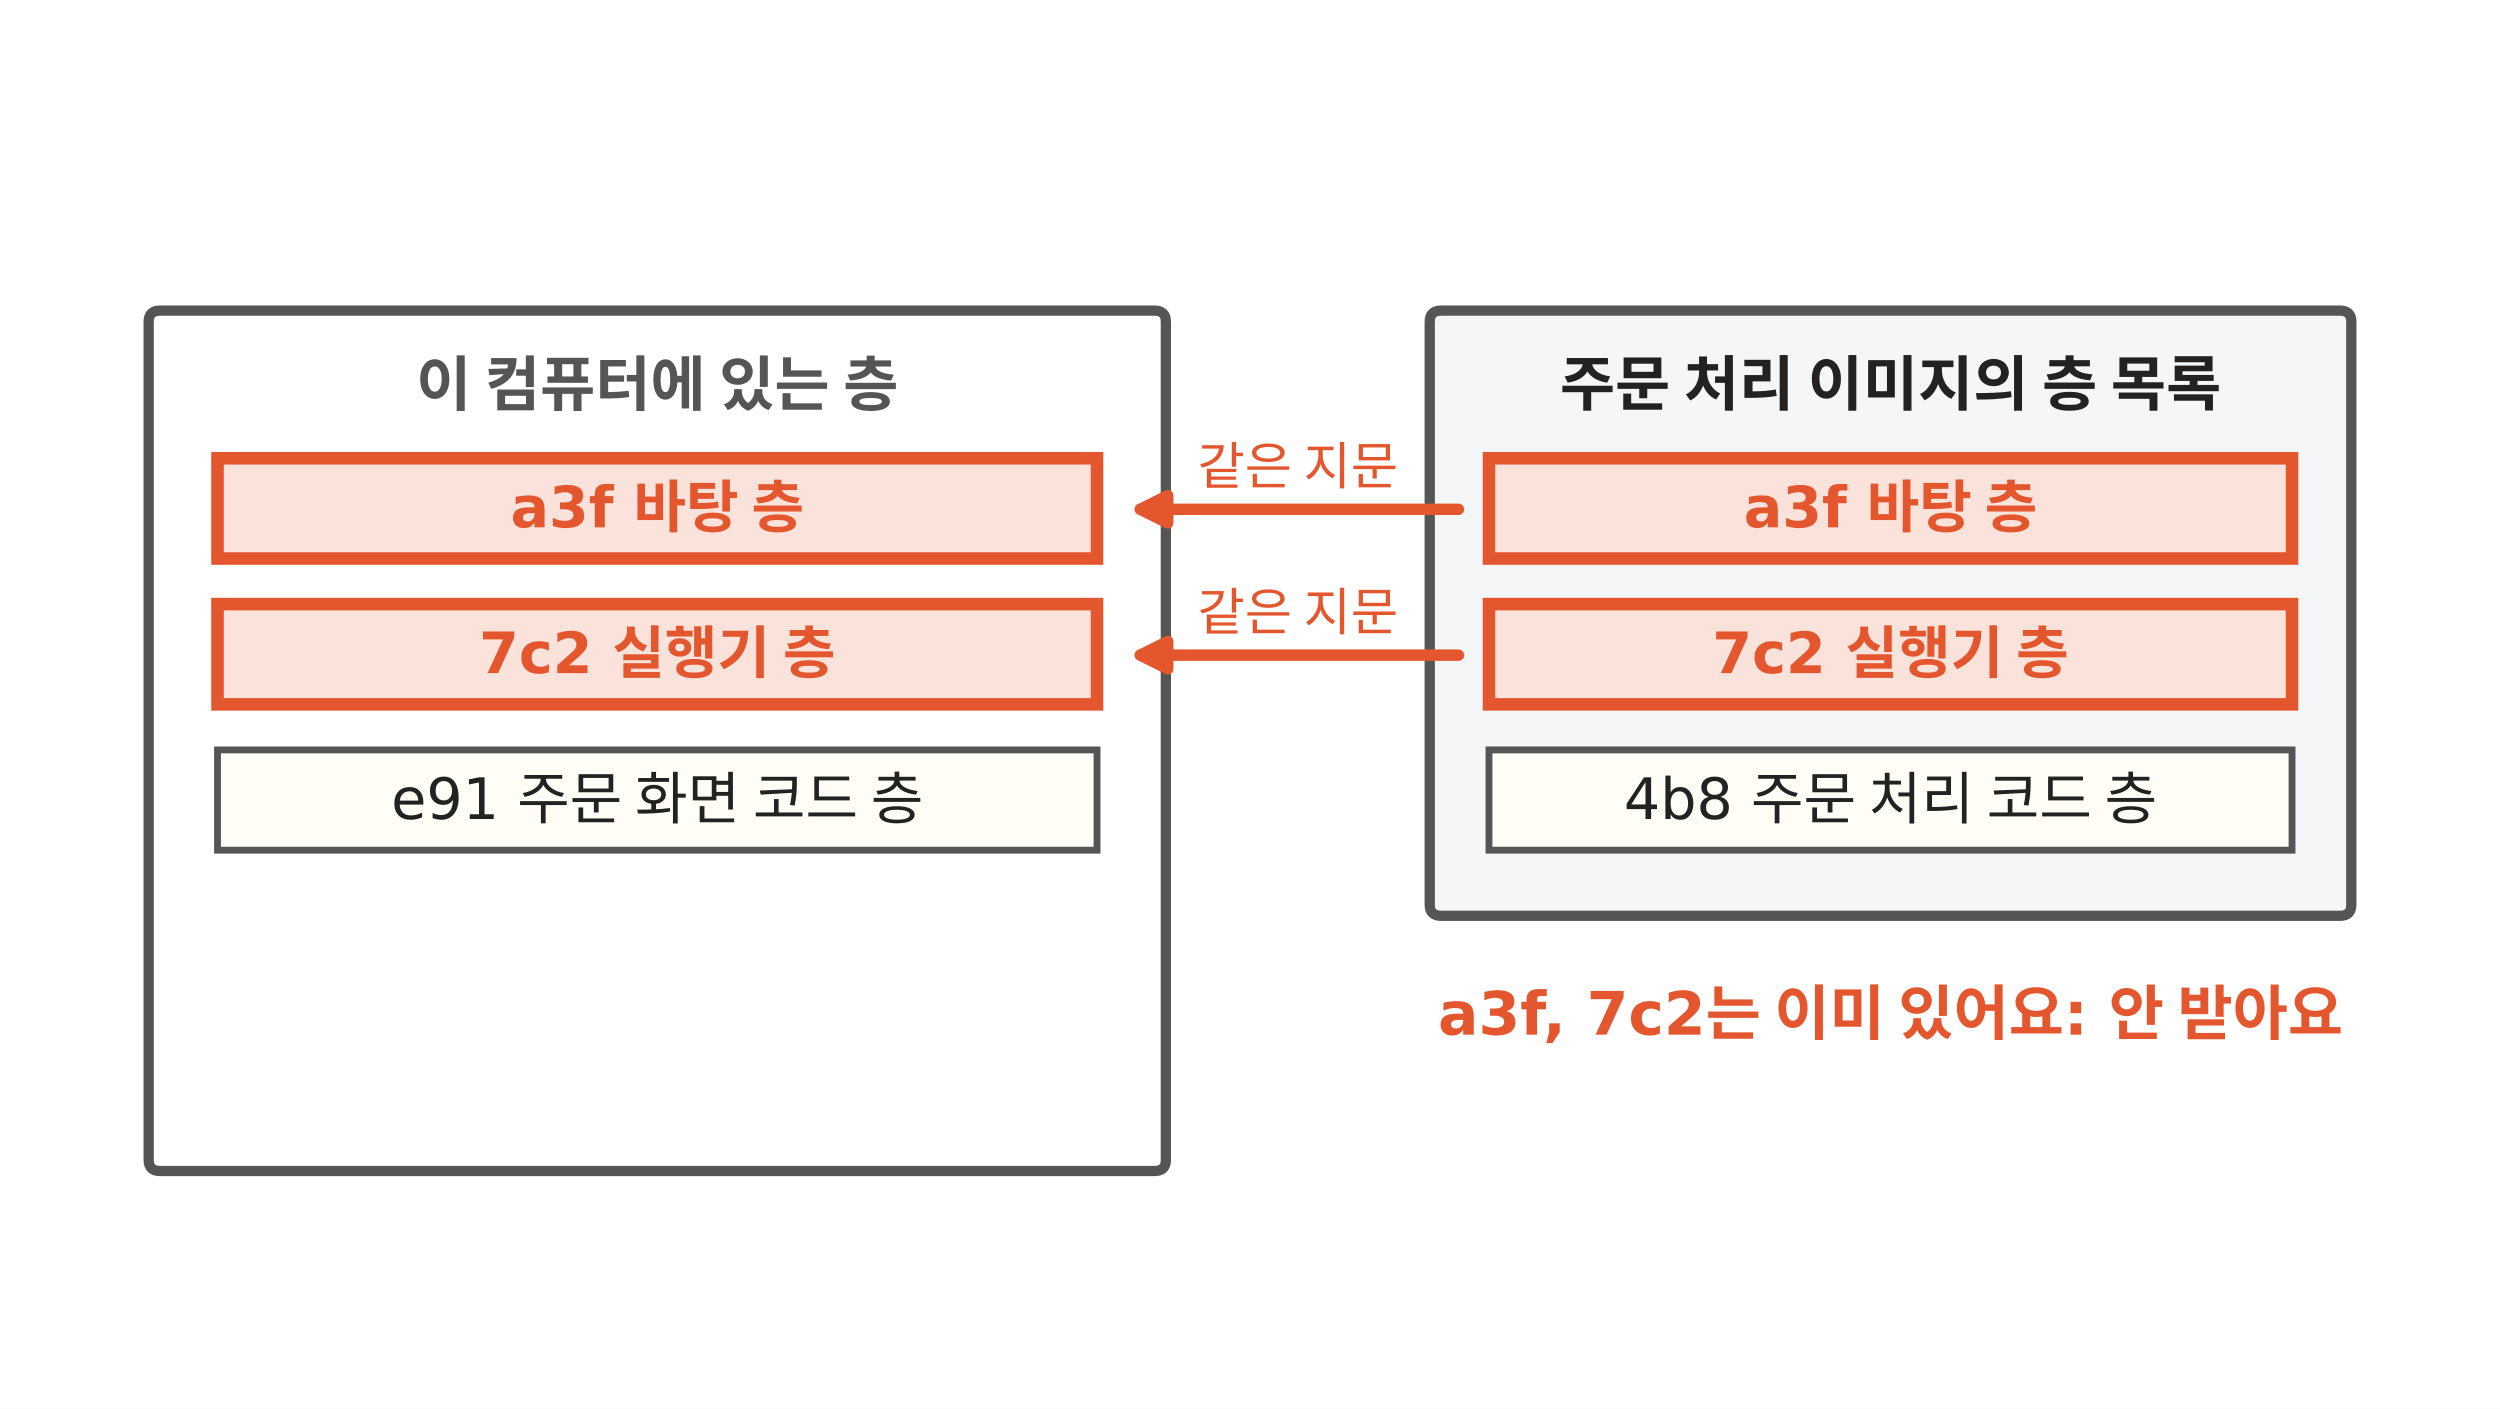
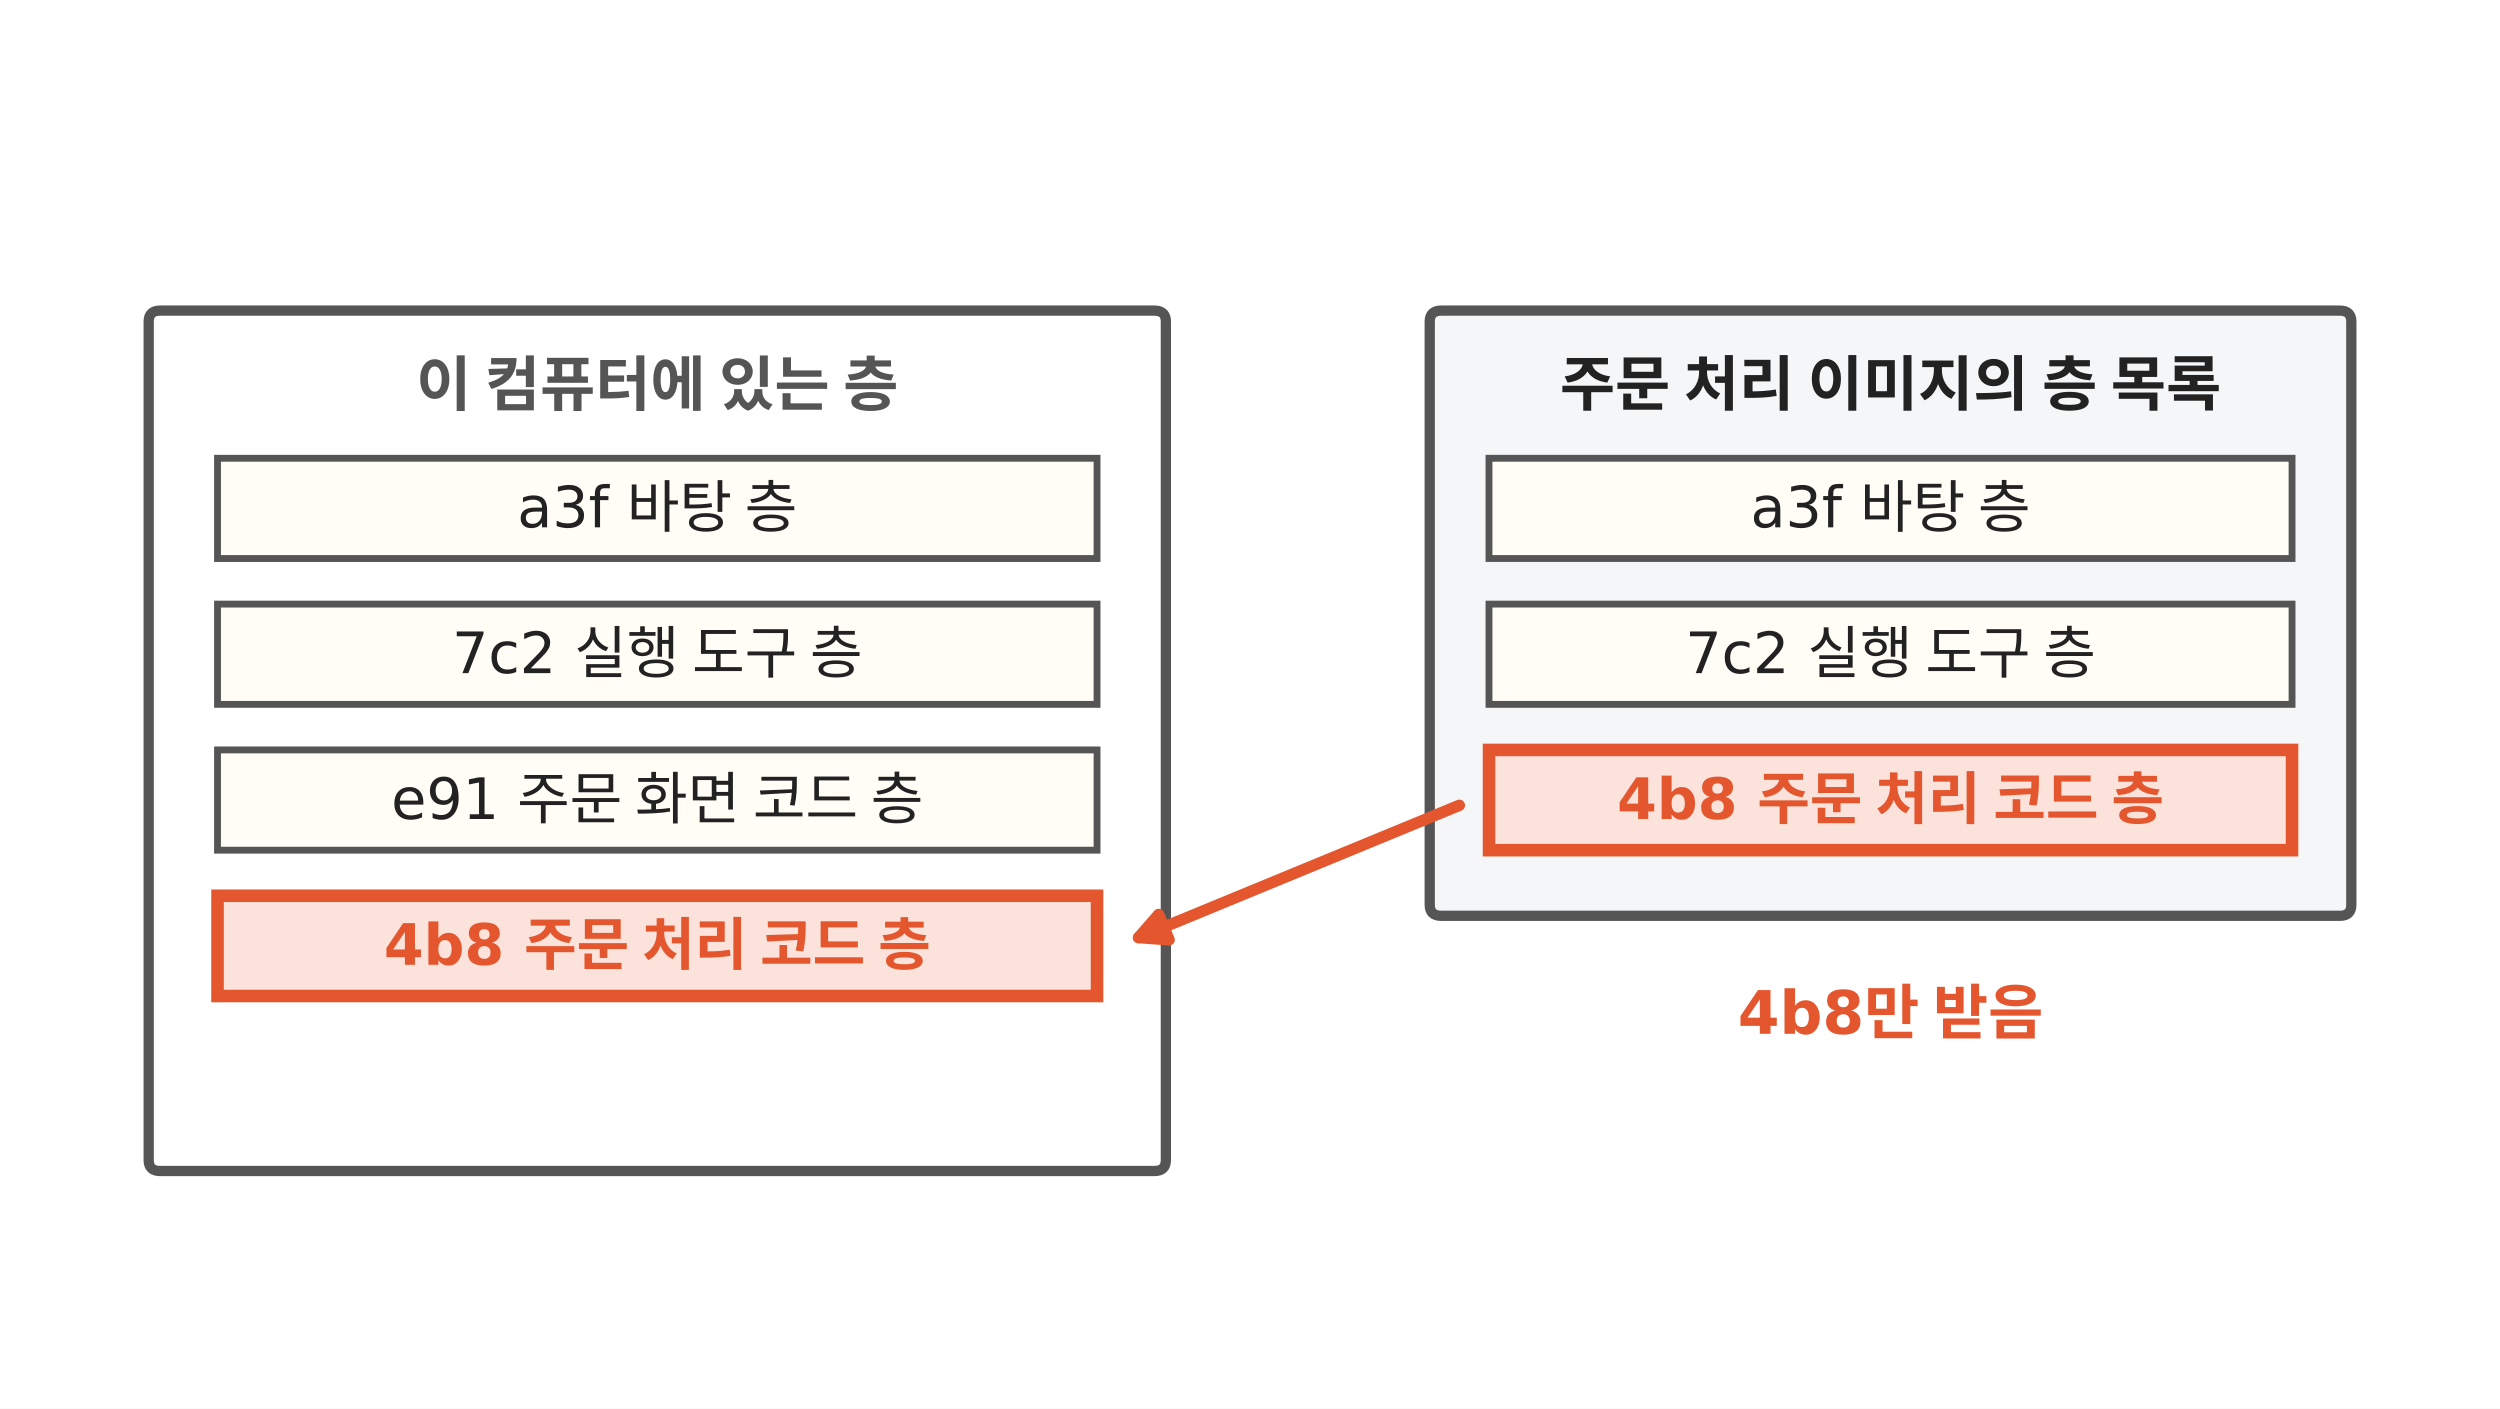
<svg xmlns="http://www.w3.org/2000/svg" width="437.76pt" height="246.672pt" viewBox="0 0 437.76 246.672" version="1.1">
  <defs>
    <style type="text/css">*{stroke-linejoin: round; stroke-linecap: butt}</style>
  </defs>
  <g id="figure_1">
    <g id="patch_1">
      <path d="M 0 246.672  L 437.76 246.672  L 437.76 0  L 0 0  z " style="fill: #ffffff" />
    </g>
    <g id="axes_1">
      <g id="patch_2">
-         <path d="M 18 228.672  L 419.76 228.672  L 419.76 18  L 18 18  L 18 228.672  z " clip-path="url(#p19498874c7)" style="fill: none" />
+         <path d="M 18 228.672  L 419.76 228.672  L 419.76 18  L 18 18  L 18 228.672  z " clip-path="url(#p2a6f23f080)" style="fill: none" />
      </g>
      <g id="patch_3">
-         <path d="M 28.044 205.051  L 202.14 205.051  Q 204.149 205.051 204.149 203.136  L 204.149 56.304  Q 204.149 54.389 202.14 54.389  L 28.044 54.389  Q 26.035 54.389 26.035 56.304  L 26.035 203.136  Q 26.035 205.051 28.044 205.051  z " clip-path="url(#p19498874c7)" style="fill: #ffffff; stroke: #555555; stroke-width: 1.8; stroke-linejoin: miter" />
+         <path d="M 28.044 205.051  L 202.14 205.051  Q 204.149 205.051 204.149 203.136  L 204.149 56.304  Q 204.149 54.389 202.14 54.389  L 28.044 54.389  Q 26.035 54.389 26.035 56.304  L 26.035 203.136  Q 26.035 205.051 28.044 205.051  z " clip-path="url(#p2a6f23f080)" style="fill: #ffffff; stroke: #555555; stroke-width: 1.8; stroke-linejoin: miter" />
      </g>
      <g id="patch_4">
-         <path d="M 38.088 97.8  L 192.096 97.8  L 192.096 80.244  L 38.088 80.244  z " clip-path="url(#p19498874c7)" style="fill: #fbe3dc; stroke: #e4572e; stroke-width: 2.2; stroke-linejoin: miter" />
+         <path d="M 38.088 97.8  L 192.096 97.8  L 192.096 80.244  L 38.088 80.244  z " clip-path="url(#p2a6f23f080)" style="fill: #fffdf5; stroke: #555555; stroke-width: 1.2; stroke-linejoin: miter" />
      </g>
      <g id="patch_5">
-         <path d="M 38.088 123.336  L 192.096 123.336  L 192.096 105.78  L 38.088 105.78  z " clip-path="url(#p19498874c7)" style="fill: #fbe3dc; stroke: #e4572e; stroke-width: 2.2; stroke-linejoin: miter" />
+         <path d="M 38.088 123.336  L 192.096 123.336  L 192.096 105.78  L 38.088 105.78  z " clip-path="url(#p2a6f23f080)" style="fill: #fffdf5; stroke: #555555; stroke-width: 1.2; stroke-linejoin: miter" />
      </g>
      <g id="patch_6">
-         <path d="M 38.088 148.872  L 192.096 148.872  L 192.096 131.316  L 38.088 131.316  z " clip-path="url(#p19498874c7)" style="fill: #fffdf5; stroke: #555555; stroke-width: 1.2; stroke-linejoin: miter" />
+         <path d="M 38.088 148.872  L 192.096 148.872  L 192.096 131.316  L 38.088 131.316  z " clip-path="url(#p2a6f23f080)" style="fill: #fffdf5; stroke: #555555; stroke-width: 1.2; stroke-linejoin: miter" />
      </g>
      <g id="patch_7">
-         <path d="M 252.36 160.363  L 409.716 160.363  Q 411.725 160.363 411.725 158.448  L 411.725 56.304  Q 411.725 54.389 409.716 54.389  L 252.36 54.389  Q 250.351 54.389 250.351 56.304  L 250.351 158.448  Q 250.351 160.363 252.36 160.363  z " clip-path="url(#p19498874c7)" style="fill: #f4f6f8; stroke: #555555; stroke-width: 1.8; stroke-linejoin: miter" />
+         <path d="M 38.088 174.408  L 192.096 174.408  L 192.096 156.852  L 38.088 156.852  z " clip-path="url(#p2a6f23f080)" style="fill: #fbe3dc; stroke: #e4572e; stroke-width: 2.2; stroke-linejoin: miter" />
      </g>
      <g id="patch_8">
-         <path d="M 260.73 97.8  L 401.346 97.8  L 401.346 80.244  L 260.73 80.244  z " clip-path="url(#p19498874c7)" style="fill: #fbe3dc; stroke: #e4572e; stroke-width: 2.2; stroke-linejoin: miter" />
+         <path d="M 252.36 160.363  L 409.716 160.363  Q 411.725 160.363 411.725 158.448  L 411.725 56.304  Q 411.725 54.389 409.716 54.389  L 252.36 54.389  Q 250.351 54.389 250.351 56.304  L 250.351 158.448  Q 250.351 160.363 252.36 160.363  z " clip-path="url(#p2a6f23f080)" style="fill: #f4f6f8; stroke: #555555; stroke-width: 1.8; stroke-linejoin: miter" />
      </g>
      <g id="patch_9">
-         <path d="M 260.73 123.336  L 401.346 123.336  L 401.346 105.78  L 260.73 105.78  z " clip-path="url(#p19498874c7)" style="fill: #fbe3dc; stroke: #e4572e; stroke-width: 2.2; stroke-linejoin: miter" />
+         <path d="M 260.73 97.8  L 401.346 97.8  L 401.346 80.244  L 260.73 80.244  z " clip-path="url(#p2a6f23f080)" style="fill: #fffdf5; stroke: #555555; stroke-width: 1.2; stroke-linejoin: miter" />
      </g>
      <g id="patch_10">
-         <path d="M 260.73 148.872  L 401.346 148.872  L 401.346 131.316  L 260.73 131.316  z " clip-path="url(#p19498874c7)" style="fill: #fffdf5; stroke: #555555; stroke-width: 1.2; stroke-linejoin: miter" />
+         <path d="M 260.73 123.336  L 401.346 123.336  L 401.346 105.78  L 260.73 105.78  z " clip-path="url(#p2a6f23f080)" style="fill: #fffdf5; stroke: #555555; stroke-width: 1.2; stroke-linejoin: miter" />
      </g>
      <g id="patch_11">
-         <path d="M 255.382 89.182  Q 226.414 89.182 199.681 89.182  " clip-path="url(#p19498874c7)" style="fill: none; stroke: #e4572e; stroke-width: 2; stroke-linecap: round" />
-         <path d="M 204.481 91.582  L 199.681 89.182  L 204.481 86.782  z " clip-path="url(#p19498874c7)" style="fill: #e4572e; stroke: #e4572e; stroke-width: 2; stroke-linecap: round" />
+         <path d="M 260.73 148.872  L 401.346 148.872  L 401.346 131.316  L 260.73 131.316  z " clip-path="url(#p2a6f23f080)" style="fill: #fbe3dc; stroke: #e4572e; stroke-width: 2.2; stroke-linejoin: miter" />
      </g>
      <g id="patch_12">
-         <path d="M 255.382 114.718  Q 226.414 114.718 199.681 114.718  " clip-path="url(#p19498874c7)" style="fill: none; stroke: #e4572e; stroke-width: 2; stroke-linecap: round" />
-         <path d="M 204.481 117.118  L 199.681 114.718  L 204.481 112.318  z " clip-path="url(#p19498874c7)" style="fill: #e4572e; stroke: #e4572e; stroke-width: 2; stroke-linecap: round" />
+         <path d="M 255.533 141.016  Q 226.415 153.021 199.363 164.174  " clip-path="url(#p2a6f23f080)" style="fill: none; stroke: #e4572e; stroke-width: 2; stroke-linecap: round" />
+         <path d="M 204.716 164.563  L 199.363 164.174  L 202.886 160.125  z " clip-path="url(#p2a6f23f080)" style="fill: #e4572e; stroke: #e4572e; stroke-width: 2; stroke-linecap: round" />
      </g>
      <g id="text_1">
        <text style="fill: #555555; font: 700 10.5px 'Apple SD Gothic Neo', 'Noto Sans KR', 'Malgun Gothic', 'DejaVu Sans', 'Bitstream Vera Sans', 'Computer Modern Sans Serif', 'Lucida Grande', 'Verdana', 'Geneva', 'Lucid', 'Arial', 'Helvetica', 'Avant Garde', sans-serif; text-anchor: middle" x="115.092" y="71.026" transform="rotate(-0 115.092 71.02631)">이 컴퓨터에 있는 층</text>
      </g>
      <g id="text_2">
-         <text style="fill: #e4572e; font: 700 10px 'Apple SD Gothic Neo', 'Noto Sans KR', 'Malgun Gothic', 'DejaVu Sans', 'Bitstream Vera Sans', 'Computer Modern Sans Serif', 'Lucida Grande', 'Verdana', 'Geneva', 'Lucid', 'Arial', 'Helvetica', 'Avant Garde', sans-serif; text-anchor: middle" x="115.092" y="92.333" transform="rotate(-0 115.092 92.33294)">a3f  바탕 층</text>
+         <text style="fill: #222222; font: 10px 'Apple SD Gothic Neo', 'Noto Sans KR', 'Malgun Gothic', 'DejaVu Sans', 'Bitstream Vera Sans', 'Computer Modern Sans Serif', 'Lucida Grande', 'Verdana', 'Geneva', 'Lucid', 'Arial', 'Helvetica', 'Avant Garde', sans-serif; text-anchor: middle" x="115.092" y="92.333" transform="rotate(-0 115.092 92.33294)">a3f  바탕 층</text>
      </g>
      <g id="text_3">
-         <text style="fill: #e4572e; font: 700 10px 'Apple SD Gothic Neo', 'Noto Sans KR', 'Malgun Gothic', 'DejaVu Sans', 'Bitstream Vera Sans', 'Computer Modern Sans Serif', 'Lucida Grande', 'Verdana', 'Geneva', 'Lucid', 'Arial', 'Helvetica', 'Avant Garde', sans-serif; text-anchor: middle" x="115.092" y="117.869" transform="rotate(-0 115.092 117.8689)">7c2  실행기 층</text>
+         <text style="fill: #222222; font: 10px 'Apple SD Gothic Neo', 'Noto Sans KR', 'Malgun Gothic', 'DejaVu Sans', 'Bitstream Vera Sans', 'Computer Modern Sans Serif', 'Lucida Grande', 'Verdana', 'Geneva', 'Lucid', 'Arial', 'Helvetica', 'Avant Garde', sans-serif; text-anchor: middle" x="115.092" y="117.869" transform="rotate(-0 115.092 117.8689)">7c2  실행 도구 층</text>
      </g>
      <g id="text_4">
        <text style="fill: #222222; font: 10px 'Apple SD Gothic Neo', 'Noto Sans KR', 'Malgun Gothic', 'DejaVu Sans', 'Bitstream Vera Sans', 'Computer Modern Sans Serif', 'Lucida Grande', 'Verdana', 'Geneva', 'Lucid', 'Arial', 'Helvetica', 'Avant Garde', sans-serif; text-anchor: middle" x="115.092" y="143.405" transform="rotate(-0 115.092 143.4049)">e91  주문 화면 코드 층</text>
      </g>
      <g id="text_5">
+         <text style="fill: #e4572e; font: 700 10px 'Apple SD Gothic Neo', 'Noto Sans KR', 'Malgun Gothic', 'DejaVu Sans', 'Bitstream Vera Sans', 'Computer Modern Sans Serif', 'Lucida Grande', 'Verdana', 'Geneva', 'Lucid', 'Arial', 'Helvetica', 'Avant Garde', sans-serif; text-anchor: middle" x="115.092" y="168.941" transform="rotate(-0 115.092 168.9409)">4b8  주문 처리 코드 층</text>
+       </g>
+       <g id="text_6">
        <text style="fill: #222222; font: 700 10.5px 'Apple SD Gothic Neo', 'Noto Sans KR', 'Malgun Gothic', 'DejaVu Sans', 'Bitstream Vera Sans', 'Computer Modern Sans Serif', 'Lucida Grande', 'Verdana', 'Geneva', 'Lucid', 'Arial', 'Helvetica', 'Avant Garde', sans-serif; text-anchor: middle" x="331.038" y="70.984" transform="rotate(-0 331.038 70.98366)">주문 처리 이미지의 층 목록</text>
      </g>
-       <g id="text_6">
-         <text style="fill: #e4572e; font: 700 10px 'Apple SD Gothic Neo', 'Noto Sans KR', 'Malgun Gothic', 'DejaVu Sans', 'Bitstream Vera Sans', 'Computer Modern Sans Serif', 'Lucida Grande', 'Verdana', 'Geneva', 'Lucid', 'Arial', 'Helvetica', 'Avant Garde', sans-serif; text-anchor: middle" x="331.038" y="92.333" transform="rotate(-0 331.038 92.33294)">a3f  바탕 층</text>
-       </g>
      <g id="text_7">
-         <text style="fill: #e4572e; font: 700 10px 'Apple SD Gothic Neo', 'Noto Sans KR', 'Malgun Gothic', 'DejaVu Sans', 'Bitstream Vera Sans', 'Computer Modern Sans Serif', 'Lucida Grande', 'Verdana', 'Geneva', 'Lucid', 'Arial', 'Helvetica', 'Avant Garde', sans-serif; text-anchor: middle" x="331.038" y="117.869" transform="rotate(-0 331.038 117.8689)">7c2  실행기 층</text>
+         <text style="fill: #222222; font: 10px 'Apple SD Gothic Neo', 'Noto Sans KR', 'Malgun Gothic', 'DejaVu Sans', 'Bitstream Vera Sans', 'Computer Modern Sans Serif', 'Lucida Grande', 'Verdana', 'Geneva', 'Lucid', 'Arial', 'Helvetica', 'Avant Garde', sans-serif; text-anchor: middle" x="331.038" y="92.333" transform="rotate(-0 331.038 92.33294)">a3f  바탕 층</text>
      </g>
      <g id="text_8">
-         <text style="fill: #222222; font: 10px 'Apple SD Gothic Neo', 'Noto Sans KR', 'Malgun Gothic', 'DejaVu Sans', 'Bitstream Vera Sans', 'Computer Modern Sans Serif', 'Lucida Grande', 'Verdana', 'Geneva', 'Lucid', 'Arial', 'Helvetica', 'Avant Garde', sans-serif; text-anchor: middle" x="331.038" y="143.405" transform="rotate(-0 331.038 143.4049)">4b8  주문 처리 코드 층</text>
+         <text style="fill: #222222; font: 10px 'Apple SD Gothic Neo', 'Noto Sans KR', 'Malgun Gothic', 'DejaVu Sans', 'Bitstream Vera Sans', 'Computer Modern Sans Serif', 'Lucida Grande', 'Verdana', 'Geneva', 'Lucid', 'Arial', 'Helvetica', 'Avant Garde', sans-serif; text-anchor: middle" x="331.038" y="117.869" transform="rotate(-0 331.038 117.8689)">7c2  실행 도구 층</text>
      </g>
      <g id="text_9">
-         <text style="fill: #e4572e; font: 9px 'Apple SD Gothic Neo', 'Noto Sans KR', 'Malgun Gothic', 'DejaVu Sans', 'Bitstream Vera Sans', 'Computer Modern Sans Serif', 'Lucida Grande', 'Verdana', 'Geneva', 'Lucid', 'Arial', 'Helvetica', 'Avant Garde', sans-serif; text-anchor: middle" x="227.25" y="84.82" transform="rotate(-0 227.25 84.81984)">같은 지문</text>
+         <text style="fill: #e4572e; font: 700 10px 'Apple SD Gothic Neo', 'Noto Sans KR', 'Malgun Gothic', 'DejaVu Sans', 'Bitstream Vera Sans', 'Computer Modern Sans Serif', 'Lucida Grande', 'Verdana', 'Geneva', 'Lucid', 'Arial', 'Helvetica', 'Avant Garde', sans-serif; text-anchor: middle" x="331.038" y="143.405" transform="rotate(-0 331.038 143.4049)">4b8  주문 처리 코드 층</text>
      </g>
      <g id="text_10">
-         <text style="fill: #e4572e; font: 9px 'Apple SD Gothic Neo', 'Noto Sans KR', 'Malgun Gothic', 'DejaVu Sans', 'Bitstream Vera Sans', 'Computer Modern Sans Serif', 'Lucida Grande', 'Verdana', 'Geneva', 'Lucid', 'Arial', 'Helvetica', 'Avant Garde', sans-serif; text-anchor: middle" x="227.25" y="110.356" transform="rotate(-0 227.25 110.3558)">같은 지문</text>
-       </g>
-       <g id="text_11">
-         <text style="fill: #e4572e; font: 700 10.5px 'Apple SD Gothic Neo', 'Noto Sans KR', 'Malgun Gothic', 'DejaVu Sans', 'Bitstream Vera Sans', 'Computer Modern Sans Serif', 'Lucida Grande', 'Verdana', 'Geneva', 'Lucid', 'Arial', 'Helvetica', 'Avant Garde', sans-serif; text-anchor: middle" x="331.038" y="181.171" transform="rotate(-0 331.038 181.1708)">a3f, 7c2는 이미 있어요: 안 받아요</text>
+         <text style="fill: #e4572e; font: 700 10.5px 'Apple SD Gothic Neo', 'Noto Sans KR', 'Malgun Gothic', 'DejaVu Sans', 'Bitstream Vera Sans', 'Computer Modern Sans Serif', 'Lucida Grande', 'Verdana', 'Geneva', 'Lucid', 'Arial', 'Helvetica', 'Avant Garde', sans-serif; text-anchor: middle" x="331.038" y="181.023" transform="rotate(-0 331.038 181.0232)">4b8만 받음</text>
      </g>
    </g>
  </g>
  <defs>
-     <clipPath id="p19498874c7">
+     <clipPath id="p2a6f23f080">
      <rect x="18" y="18" width="401.76" height="210.672" />
    </clipPath>
  </defs>
</svg>
